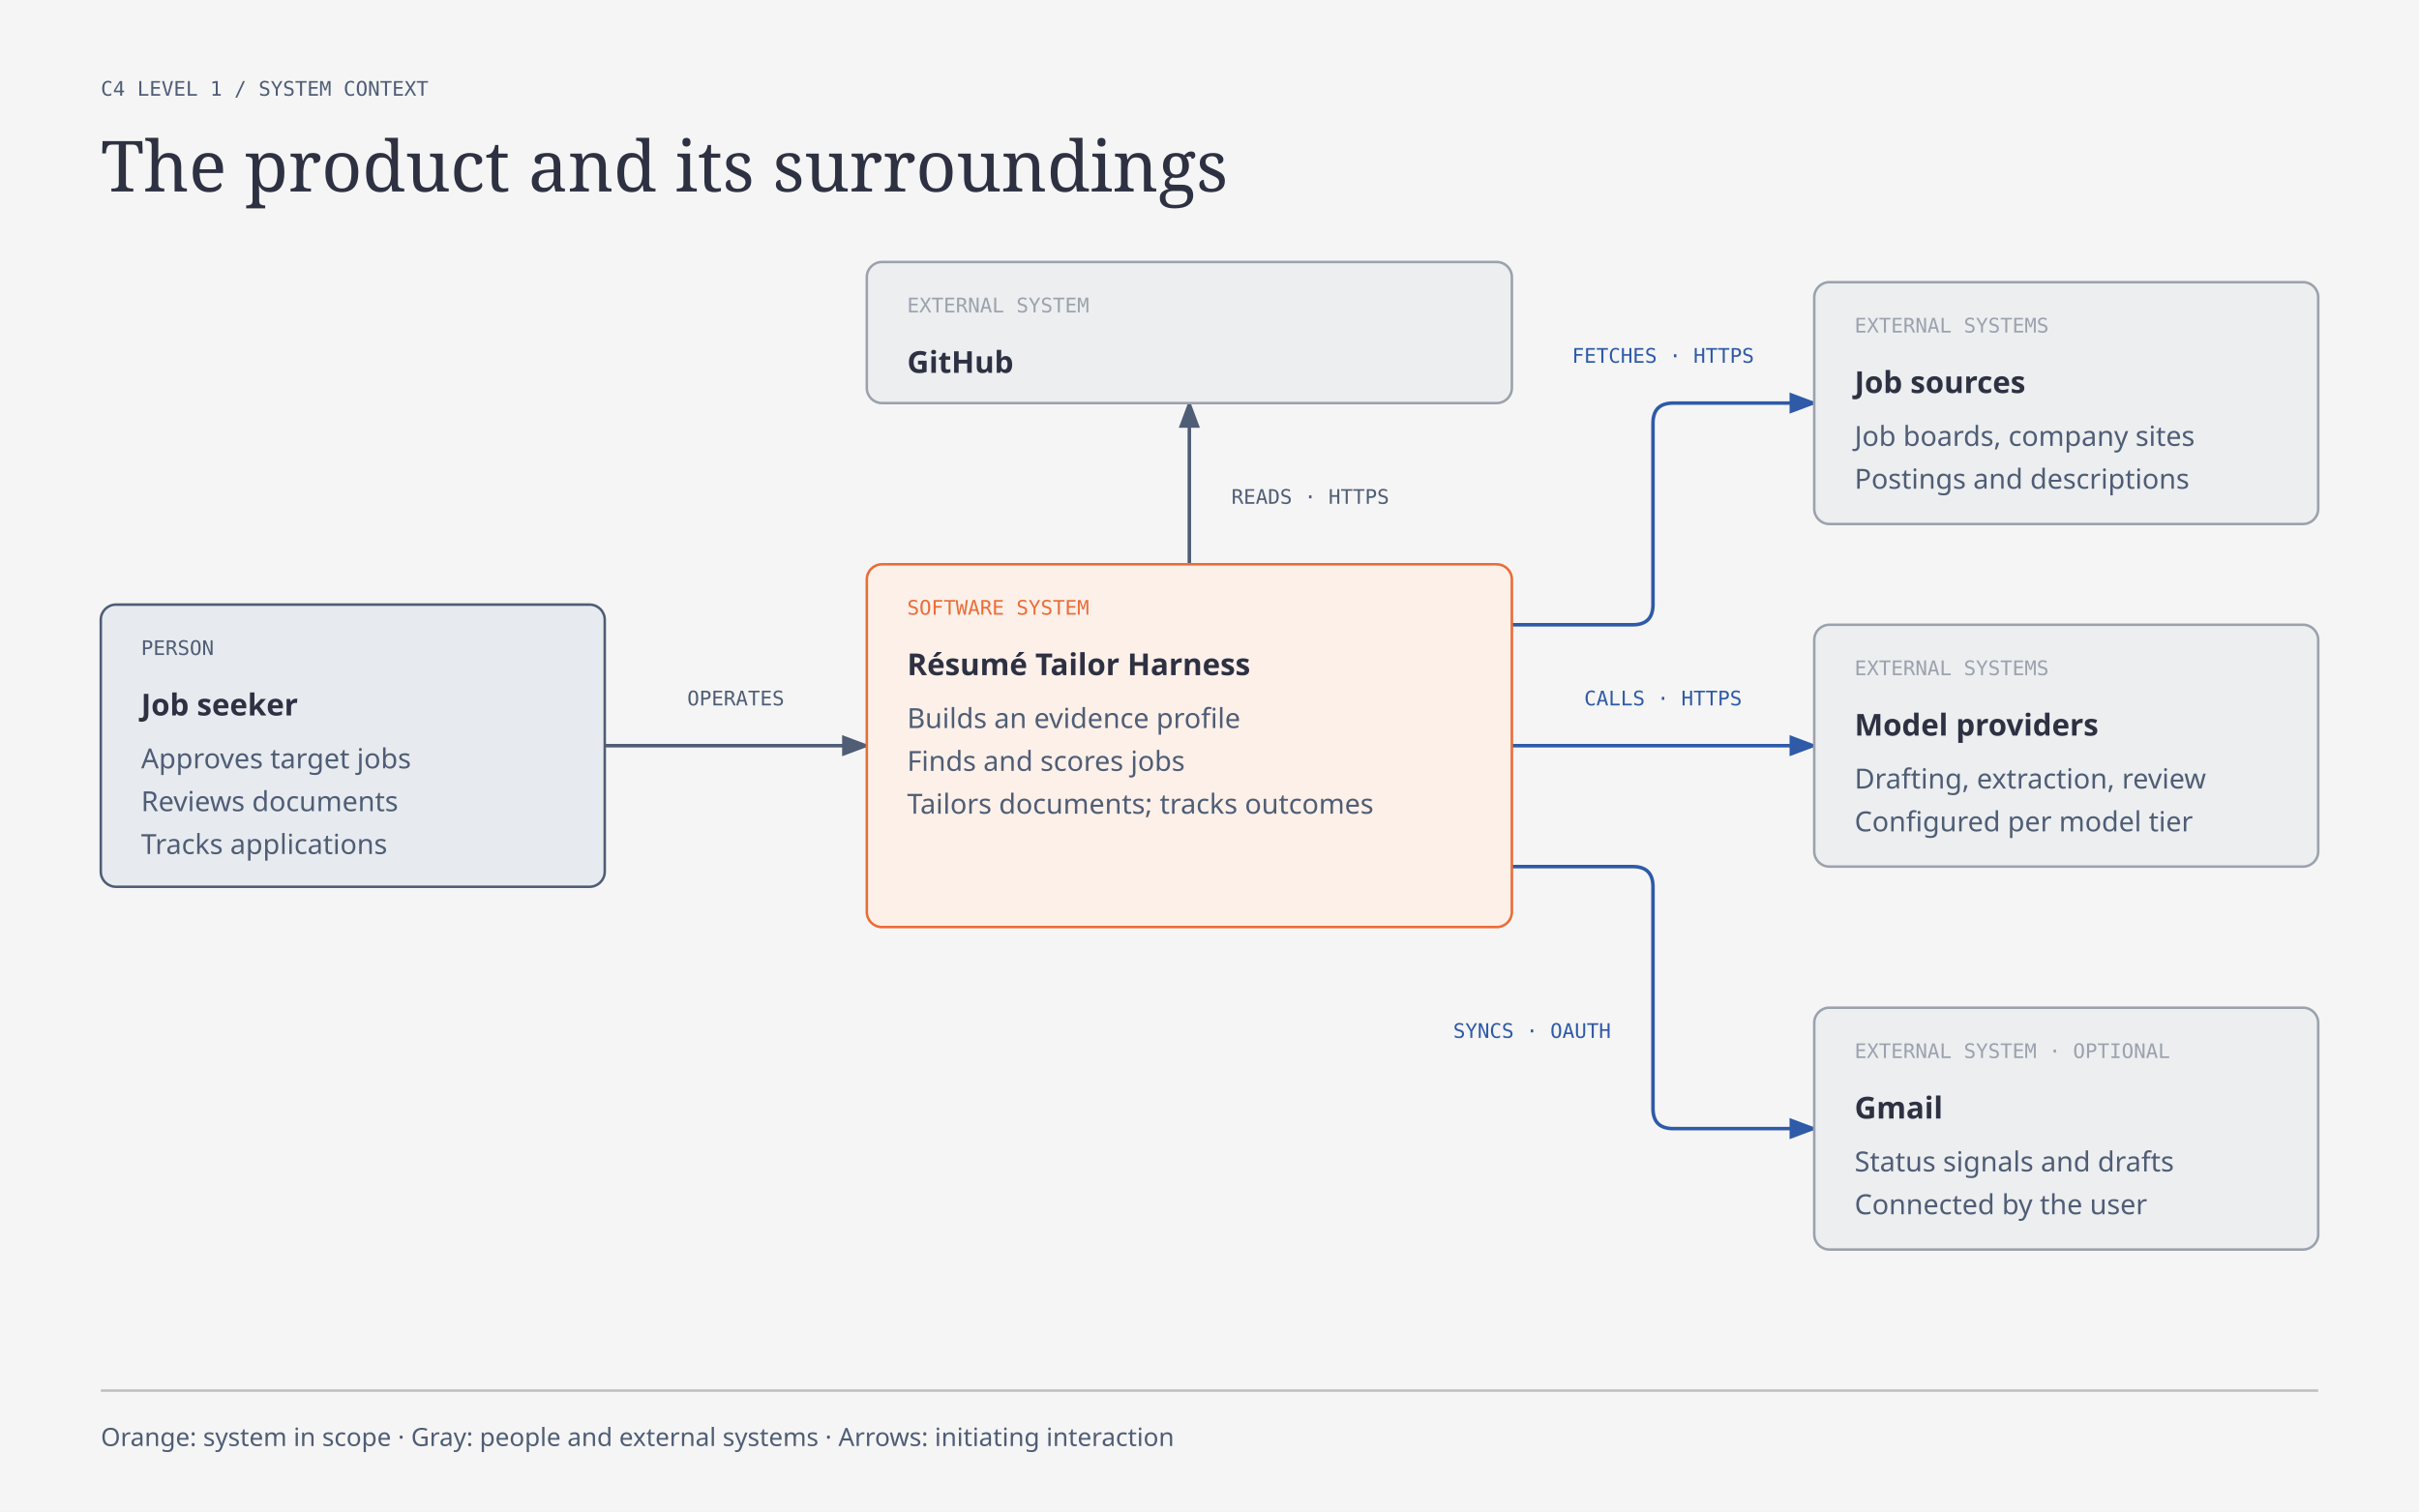
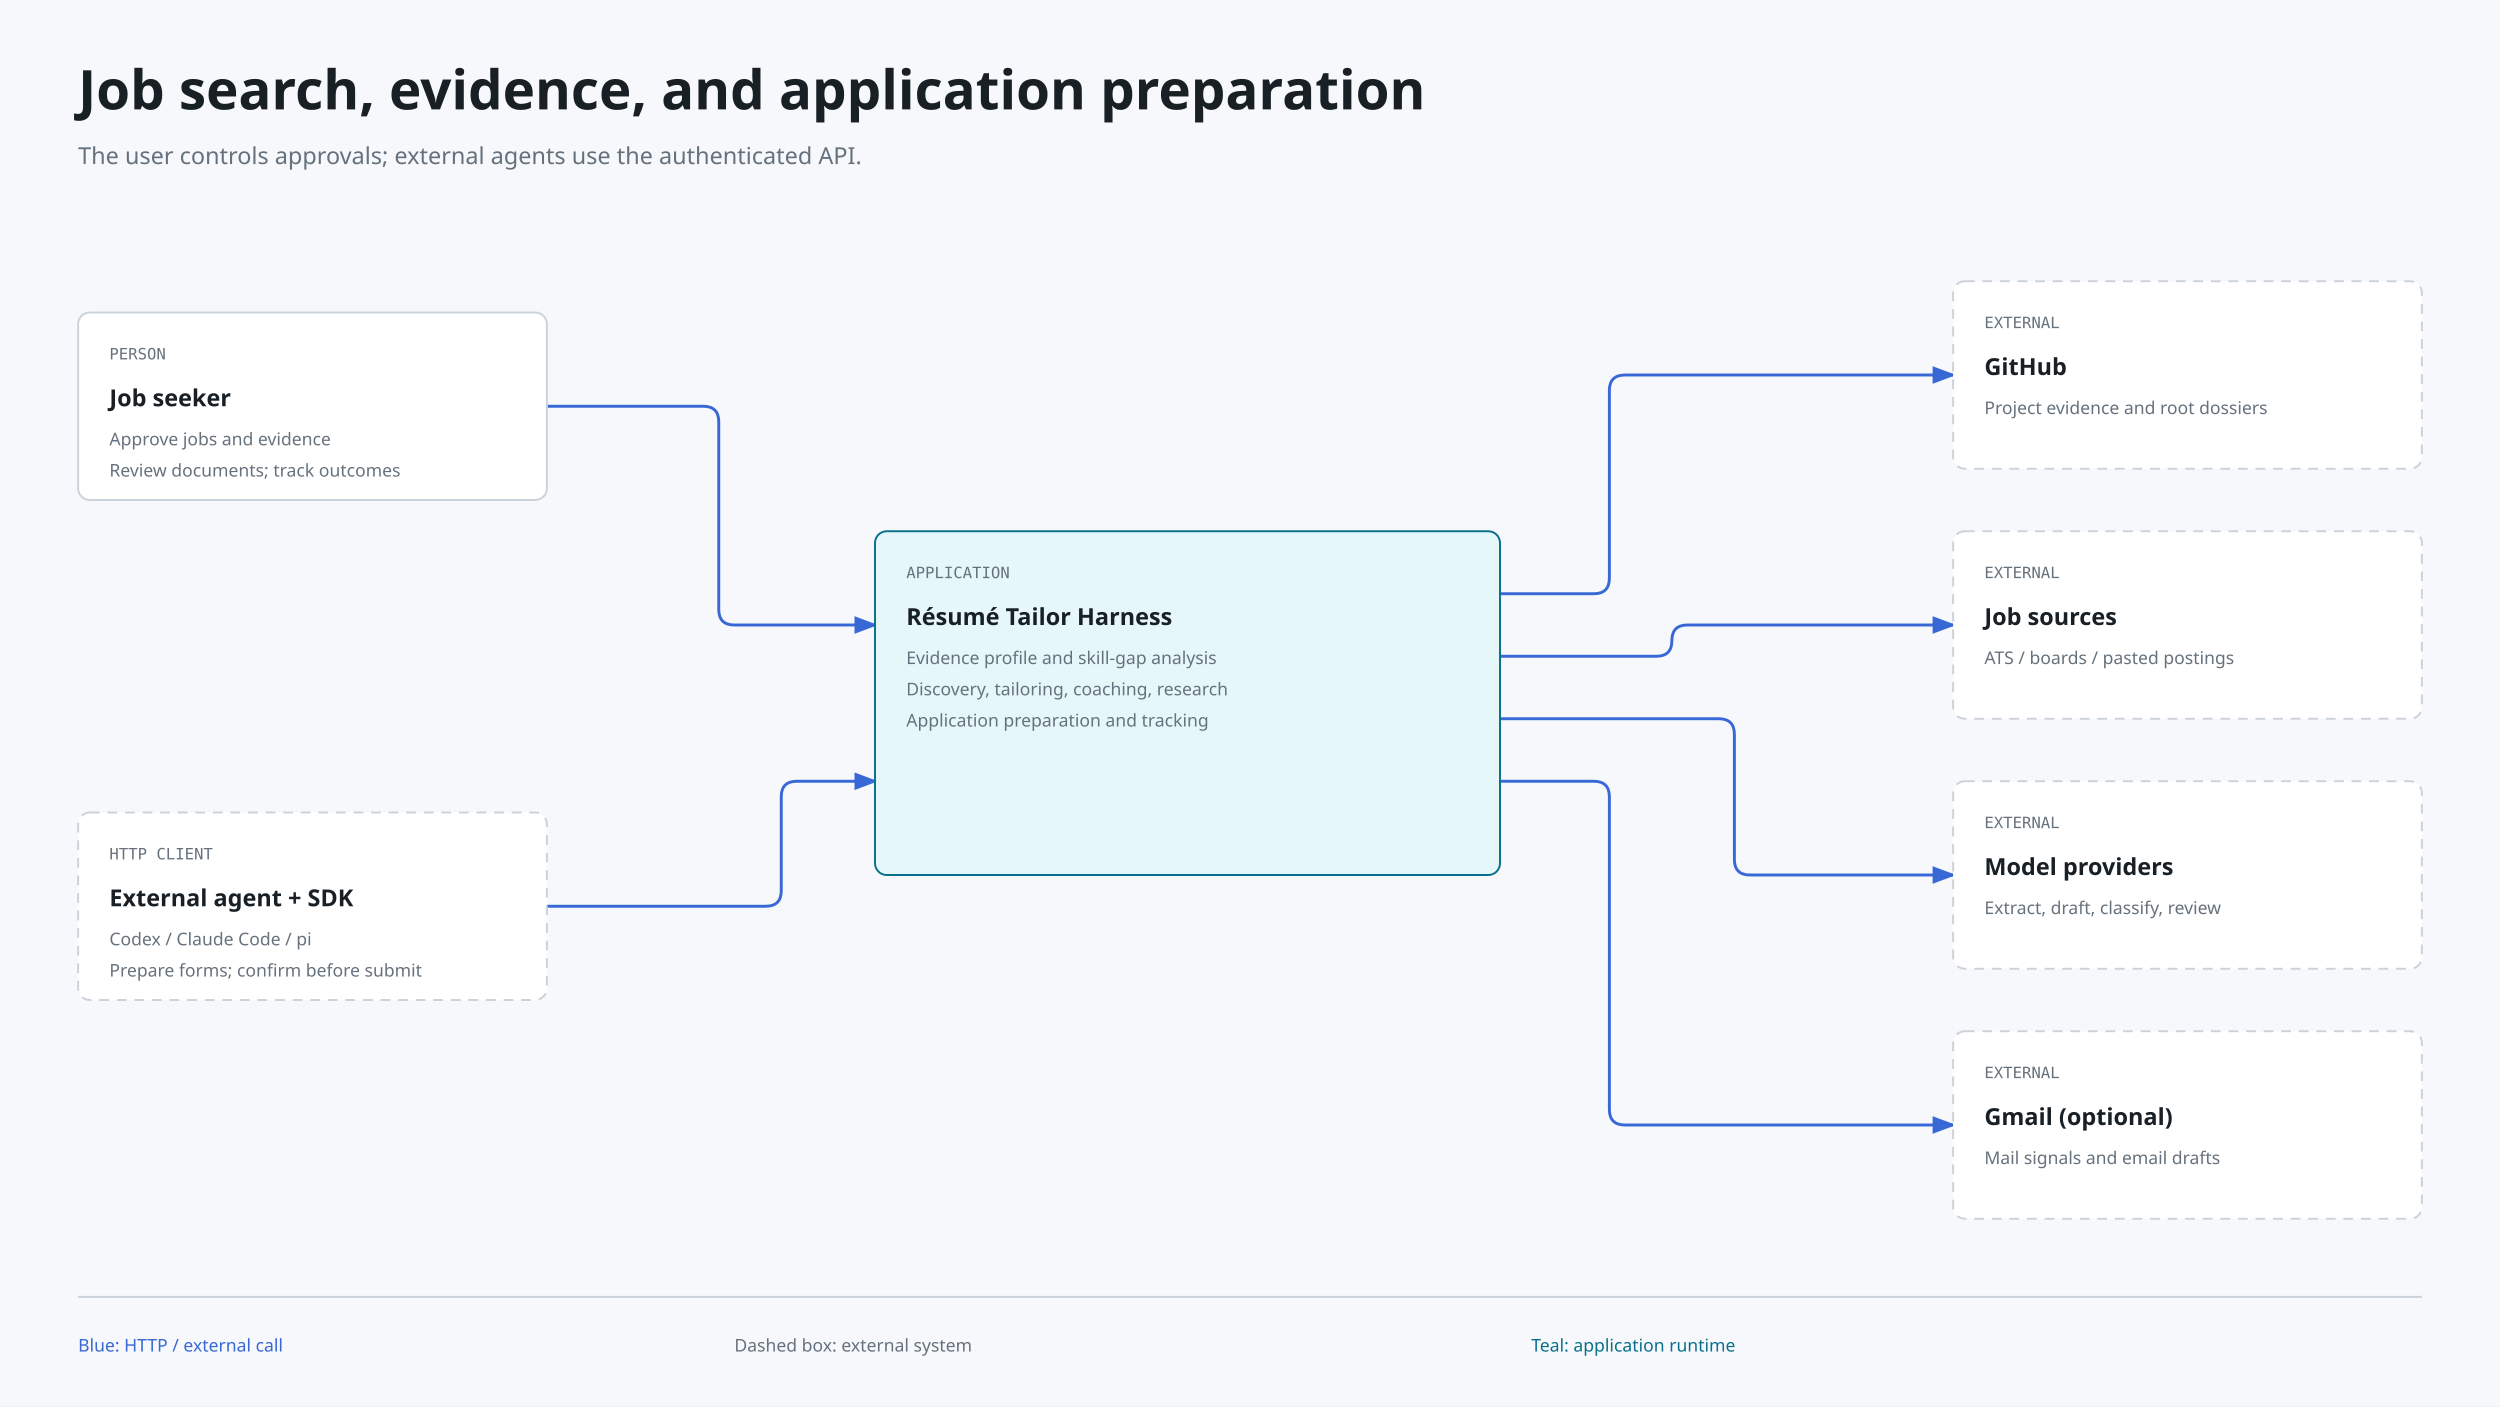
- <svg xmlns="http://www.w3.org/2000/svg" viewBox="0 0 960 600" role="img" aria-labelledby="system-context-title system-context-desc">
+ <svg xmlns="http://www.w3.org/2000/svg" viewBox="0 0 1280 720" role="img" aria-labelledby="system-context-title system-context-desc" id="system-context-root">
  <defs>
-     <marker id="arrow" markerWidth="8" markerHeight="6" refX="7" refY="3" orient="auto">
-       <path d="M0 0 L8 3 L0 6Z" fill="#4f5d75" />
+     <style>#system-context-root { color: #182026; font-family: 'Geist', 'Microsoft YaHei', 'PingFang SC', sans-serif; }
+       #system-context-root .diagram-container { overflow-x: auto; width: 100%; }
+       @media print {
+ #system-context-root .diagram-container { overflow-x: visible; }
+ }</style>
+     <marker id="system-context-arrow" markerWidth="8" markerHeight="6" refX="7" refY="3" orient="auto">
+       <polygon points="0 0, 8 3, 0 6" fill="#65717c" />
    </marker>
-     <marker id="arrow-accent" markerWidth="8" markerHeight="6" refX="7" refY="3" orient="auto">
-       <path d="M0 0 L8 3 L0 6Z" fill="#eb6c36" />
+     <marker id="system-context-arrow-accent" markerWidth="8" markerHeight="6" refX="7" refY="3" orient="auto">
+       <polygon points="0 0, 8 3, 0 6" fill="#08708a" />
    </marker>
-     <marker id="arrow-link" markerWidth="8" markerHeight="6" refX="7" refY="3" orient="auto">
-       <path d="M0 0 L8 3 L0 6Z" fill="#2e5aa8" />
+     <marker id="system-context-arrow-link" markerWidth="8" markerHeight="6" refX="7" refY="3" orient="auto">
+       <polygon points="0 0, 8 3, 0 6" fill="#3867d6" />
    </marker>
  </defs>
-   <rect width="960" height="600" fill="#f5f5f5" />
-   <text x="40" y="38" font-family="'Geist Mono', Consolas, monospace" font-size="8" font-weight="400" fill="#4f5d75" text-anchor="start">C4 LEVEL 1 / SYSTEM CONTEXT</text>
-   <text x="40" y="76" font-family="'Instrument Serif', Georgia, serif" font-size="28" fill="#2d3142">The product and its surroundings</text>
-   <path d="M240 296 H344" fill="none" stroke="#4f5d75" stroke-width="1.4" marker-end="url(#arrow)" />
-   <rect x="265.6" y="270" width="52.8" height="14" rx="2" fill="#f5f5f5" />
-   <text x="292" y="280" font-family="'Geist Mono', Consolas, monospace" font-size="8" font-weight="400" fill="#4f5d75" text-anchor="middle">OPERATES</text>
-   <path d="M472 224 V160" fill="none" stroke="#4f5d75" stroke-width="1.4" marker-end="url(#arrow)" />
-   <rect x="480.85" y="190" width="78.3" height="14" rx="2" fill="#f5f5f5" />
-   <text x="520" y="200" font-family="'Geist Mono', Consolas, monospace" font-size="8" font-weight="400" fill="#4f5d75" text-anchor="middle">READS · HTTPS</text>
-   <path d="M600 248 H648 Q656 248 656 240 V168 Q656 160 664 160 H720" fill="none" stroke="#2e5aa8" stroke-width="1.4" marker-end="url(#arrow-link)" />
-   <rect x="615.75" y="134" width="88.5" height="14" rx="2" fill="#f5f5f5" />
-   <text x="660" y="144" font-family="'Geist Mono', Consolas, monospace" font-size="8" font-weight="400" fill="#2e5aa8" text-anchor="middle">FETCHES · HTTPS</text>
-   <path d="M600 296 H720" fill="none" stroke="#2e5aa8" stroke-width="1.4" marker-end="url(#arrow-link)" />
-   <rect x="620.85" y="270" width="78.3" height="14" rx="2" fill="#f5f5f5" />
-   <text x="660" y="280" font-family="'Geist Mono', Consolas, monospace" font-size="8" font-weight="400" fill="#2e5aa8" text-anchor="middle">CALLS · HTTPS</text>
-   <path d="M600 344 H648 Q656 344 656 352 V440 Q656 448 664 448 H720" fill="none" stroke="#2e5aa8" stroke-width="1.4" marker-end="url(#arrow-link)" />
-   <rect x="568.85" y="402" width="78.3" height="14" rx="2" fill="#f5f5f5" />
-   <text x="608" y="412" font-family="'Geist Mono', Consolas, monospace" font-size="8" font-weight="400" fill="#2e5aa8" text-anchor="middle">SYNCS · OAUTH</text>
-   <g data-node="Job seeker">
-     <rect x="40" y="240" width="200" height="112" rx="6" fill="#e7ebef" stroke="#4f5d75" />
-     <text x="56" y="260" font-family="'Geist Mono', Consolas, monospace" font-size="8" font-weight="400" fill="#4f5d75" text-anchor="start">PERSON</text>
-     <text x="56" y="284" font-family="'Geist', 'Segoe UI', sans-serif" font-size="12" font-weight="600" fill="#2d3142" text-anchor="start">Job seeker</text>
-     <text x="56" y="305" font-family="'Geist', 'Segoe UI', sans-serif" font-size="11" font-weight="400" fill="#4f5d75" text-anchor="start">Approves target jobs</text>
-     <text x="56" y="322" font-family="'Geist', 'Segoe UI', sans-serif" font-size="11" font-weight="400" fill="#4f5d75" text-anchor="start">Reviews documents</text>
-     <text x="56" y="339" font-family="'Geist', 'Segoe UI', sans-serif" font-size="11" font-weight="400" fill="#4f5d75" text-anchor="start">Tracks applications</text>
-   </g>
-   <g data-node="Résumé Tailor Harness">
-     <rect x="344" y="224" width="256" height="144" rx="6" fill="#fcf0e9" stroke="#eb6c36" />
-     <text x="360" y="244" font-family="'Geist Mono', Consolas, monospace" font-size="8" font-weight="400" fill="#eb6c36" text-anchor="start">SOFTWARE SYSTEM</text>
-     <text x="360" y="268" font-family="'Geist', 'Segoe UI', sans-serif" font-size="12" font-weight="600" fill="#2d3142" text-anchor="start">Résumé Tailor Harness</text>
-     <text x="360" y="289" font-family="'Geist', 'Segoe UI', sans-serif" font-size="11" font-weight="400" fill="#4f5d75" text-anchor="start">Builds an evidence profile</text>
-     <text x="360" y="306" font-family="'Geist', 'Segoe UI', sans-serif" font-size="11" font-weight="400" fill="#4f5d75" text-anchor="start">Finds and scores jobs</text>
-     <text x="360" y="323" font-family="'Geist', 'Segoe UI', sans-serif" font-size="11" font-weight="400" fill="#4f5d75" text-anchor="start">Tailors documents; tracks outcomes</text>
-   </g>
-   <g data-node="GitHub">
-     <rect x="344" y="104" width="256" height="56" rx="6" fill="#eceef0" stroke="#9ba2ad" />
-     <text x="360" y="124" font-family="'Geist Mono', Consolas, monospace" font-size="8" font-weight="400" fill="#9ba2ad" text-anchor="start">EXTERNAL SYSTEM</text>
-     <text x="360" y="148" font-family="'Geist', 'Segoe UI', sans-serif" font-size="12" font-weight="600" fill="#2d3142" text-anchor="start">GitHub</text>
-   </g>
-   <g data-node="Job sources">
-     <rect x="720" y="112" width="200" height="96" rx="6" fill="#eceef0" stroke="#9ba2ad" />
-     <text x="736" y="132" font-family="'Geist Mono', Consolas, monospace" font-size="8" font-weight="400" fill="#9ba2ad" text-anchor="start">EXTERNAL SYSTEMS</text>
-     <text x="736" y="156" font-family="'Geist', 'Segoe UI', sans-serif" font-size="12" font-weight="600" fill="#2d3142" text-anchor="start">Job sources</text>
-     <text x="736" y="177" font-family="'Geist', 'Segoe UI', sans-serif" font-size="11" font-weight="400" fill="#4f5d75" text-anchor="start">Job boards, company sites</text>
-     <text x="736" y="194" font-family="'Geist', 'Segoe UI', sans-serif" font-size="11" font-weight="400" fill="#4f5d75" text-anchor="start">Postings and descriptions</text>
-   </g>
-   <g data-node="Model providers">
-     <rect x="720" y="248" width="200" height="96" rx="6" fill="#eceef0" stroke="#9ba2ad" />
-     <text x="736" y="268" font-family="'Geist Mono', Consolas, monospace" font-size="8" font-weight="400" fill="#9ba2ad" text-anchor="start">EXTERNAL SYSTEMS</text>
-     <text x="736" y="292" font-family="'Geist', 'Segoe UI', sans-serif" font-size="12" font-weight="600" fill="#2d3142" text-anchor="start">Model providers</text>
-     <text x="736" y="313" font-family="'Geist', 'Segoe UI', sans-serif" font-size="11" font-weight="400" fill="#4f5d75" text-anchor="start">Drafting, extraction, review</text>
-     <text x="736" y="330" font-family="'Geist', 'Segoe UI', sans-serif" font-size="11" font-weight="400" fill="#4f5d75" text-anchor="start">Configured per model tier</text>
-   </g>
-   <g data-node="Gmail">
-     <rect x="720" y="400" width="200" height="96" rx="6" fill="#eceef0" stroke="#9ba2ad" />
-     <text x="736" y="420" font-family="'Geist Mono', Consolas, monospace" font-size="8" font-weight="400" fill="#9ba2ad" text-anchor="start">EXTERNAL SYSTEM · OPTIONAL</text>
-     <text x="736" y="444" font-family="'Geist', 'Segoe UI', sans-serif" font-size="12" font-weight="600" fill="#2d3142" text-anchor="start">Gmail</text>
-     <text x="736" y="465" font-family="'Geist', 'Segoe UI', sans-serif" font-size="11" font-weight="400" fill="#4f5d75" text-anchor="start">Status signals and drafts</text>
-     <text x="736" y="482" font-family="'Geist', 'Segoe UI', sans-serif" font-size="11" font-weight="400" fill="#4f5d75" text-anchor="start">Connected by the user</text>
-   </g>
-   <path d="M40 552 H920" stroke="#bfc0c0" />
-   <text x="40" y="574" font-family="'Geist', 'Segoe UI', sans-serif" font-size="10" font-weight="400" fill="#4f5d75" text-anchor="start">Orange: system in scope   ·   Gray: people and external systems   ·   Arrows: initiating interaction</text>
+   <rect width="1280" height="720" fill="#f6f8fb" />
+   <text x="40" y="56" font-family="'Geist', 'Microsoft YaHei', 'PingFang SC', sans-serif" font-size="28" font-weight="600" fill="#182026">Job search, evidence, and application preparation</text>
+   <text x="40" y="84" font-family="'Geist', 'Microsoft YaHei', 'PingFang SC', sans-serif" font-size="12" font-weight="400" fill="#65717c">The user controls approvals; external agents use the authenticated API.</text>
+   <path d="M280 208 H360 Q368 208 368 216 V312 Q368 320 376 320 H448" fill="none" stroke="#3867d6" stroke-width="1.5" marker-end="url(#system-context-arrow-link)" />
+   <path d="M280 464 H392 Q400 464 400 456 V408 Q400 400 408 400 H448" fill="none" stroke="#3867d6" stroke-width="1.5" marker-end="url(#system-context-arrow-link)" />
+   <path d="M768 304 H816 Q824 304 824 296 V200 Q824 192 832 192 H1000" fill="none" stroke="#3867d6" stroke-width="1.5" marker-end="url(#system-context-arrow-link)" />
+   <path d="M768 336 H848 Q856 336 856 328 Q856 320 864 320 H1000" fill="none" stroke="#3867d6" stroke-width="1.5" marker-end="url(#system-context-arrow-link)" />
+   <path d="M768 368 H880 Q888 368 888 376 V440 Q888 448 896 448 H1000" fill="none" stroke="#3867d6" stroke-width="1.5" marker-end="url(#system-context-arrow-link)" />
+   <path d="M768 400 H816 Q824 400 824 408 V568 Q824 576 832 576 H1000" fill="none" stroke="#3867d6" stroke-width="1.5" marker-end="url(#system-context-arrow-link)" />
+   <rect x="40" y="160" width="240" height="96" rx="6" fill="#ffffff" stroke="#cbd2d9" />
+   <text x="56" y="184" font-family="'Geist Mono', 'Microsoft YaHei', monospace" font-size="8" font-weight="400" fill="#65717c">PERSON</text>
+   <text x="56" y="208" font-family="'Geist', 'Microsoft YaHei', 'PingFang SC', sans-serif" font-size="12" font-weight="600" fill="#182026">Job seeker</text>
+   <text x="56" y="228" font-family="'Geist', 'Microsoft YaHei', 'PingFang SC', sans-serif" font-size="9" font-weight="400" fill="#65717c">Approve jobs and evidence</text>
+   <text x="56" y="244" font-family="'Geist', 'Microsoft YaHei', 'PingFang SC', sans-serif" font-size="9" font-weight="400" fill="#65717c">Review documents; track outcomes</text>
+   <rect x="40" y="416" width="240" height="96" rx="6" fill="#ffffff" stroke="#cbd2d9" stroke-dasharray="5,4" />
+   <text x="56" y="440" font-family="'Geist Mono', 'Microsoft YaHei', monospace" font-size="8" font-weight="400" fill="#65717c">HTTP CLIENT</text>
+   <text x="56" y="464" font-family="'Geist', 'Microsoft YaHei', 'PingFang SC', sans-serif" font-size="12" font-weight="600" fill="#182026">External agent + SDK</text>
+   <text x="56" y="484" font-family="'Geist', 'Microsoft YaHei', 'PingFang SC', sans-serif" font-size="9" font-weight="400" fill="#65717c">Codex / Claude Code / pi</text>
+   <text x="56" y="500" font-family="'Geist', 'Microsoft YaHei', 'PingFang SC', sans-serif" font-size="9" font-weight="400" fill="#65717c">Prepare forms; confirm before submit</text>
+   <rect x="448" y="272" width="320" height="176" rx="6" fill="#e6f7fa" stroke="#08708a" />
+   <text x="464" y="296" font-family="'Geist Mono', 'Microsoft YaHei', monospace" font-size="8" font-weight="400" fill="#65717c">APPLICATION</text>
+   <text x="464" y="320" font-family="'Geist', 'Microsoft YaHei', 'PingFang SC', sans-serif" font-size="12" font-weight="600" fill="#182026">Résumé Tailor Harness</text>
+   <text x="464" y="340" font-family="'Geist', 'Microsoft YaHei', 'PingFang SC', sans-serif" font-size="9" font-weight="400" fill="#65717c">Evidence profile and skill-gap analysis</text>
+   <text x="464" y="356" font-family="'Geist', 'Microsoft YaHei', 'PingFang SC', sans-serif" font-size="9" font-weight="400" fill="#65717c">Discovery, tailoring, coaching, research</text>
+   <text x="464" y="372" font-family="'Geist', 'Microsoft YaHei', 'PingFang SC', sans-serif" font-size="9" font-weight="400" fill="#65717c">Application preparation and tracking</text>
+   <rect x="1000" y="144" width="240" height="96" rx="6" fill="#ffffff" stroke="#cbd2d9" stroke-dasharray="5,4" />
+   <text x="1016" y="168" font-family="'Geist Mono', 'Microsoft YaHei', monospace" font-size="8" font-weight="400" fill="#65717c">EXTERNAL</text>
+   <text x="1016" y="192" font-family="'Geist', 'Microsoft YaHei', 'PingFang SC', sans-serif" font-size="12" font-weight="600" fill="#182026">GitHub</text>
+   <text x="1016" y="212" font-family="'Geist', 'Microsoft YaHei', 'PingFang SC', sans-serif" font-size="9" font-weight="400" fill="#65717c">Project evidence and root dossiers</text>
+   <rect x="1000" y="272" width="240" height="96" rx="6" fill="#ffffff" stroke="#cbd2d9" stroke-dasharray="5,4" />
+   <text x="1016" y="296" font-family="'Geist Mono', 'Microsoft YaHei', monospace" font-size="8" font-weight="400" fill="#65717c">EXTERNAL</text>
+   <text x="1016" y="320" font-family="'Geist', 'Microsoft YaHei', 'PingFang SC', sans-serif" font-size="12" font-weight="600" fill="#182026">Job sources</text>
+   <text x="1016" y="340" font-family="'Geist', 'Microsoft YaHei', 'PingFang SC', sans-serif" font-size="9" font-weight="400" fill="#65717c">ATS / boards / pasted postings</text>
+   <rect x="1000" y="400" width="240" height="96" rx="6" fill="#ffffff" stroke="#cbd2d9" stroke-dasharray="5,4" />
+   <text x="1016" y="424" font-family="'Geist Mono', 'Microsoft YaHei', monospace" font-size="8" font-weight="400" fill="#65717c">EXTERNAL</text>
+   <text x="1016" y="448" font-family="'Geist', 'Microsoft YaHei', 'PingFang SC', sans-serif" font-size="12" font-weight="600" fill="#182026">Model providers</text>
+   <text x="1016" y="468" font-family="'Geist', 'Microsoft YaHei', 'PingFang SC', sans-serif" font-size="9" font-weight="400" fill="#65717c">Extract, draft, classify, review</text>
+   <rect x="1000" y="528" width="240" height="96" rx="6" fill="#ffffff" stroke="#cbd2d9" stroke-dasharray="5,4" />
+   <text x="1016" y="552" font-family="'Geist Mono', 'Microsoft YaHei', monospace" font-size="8" font-weight="400" fill="#65717c">EXTERNAL</text>
+   <text x="1016" y="576" font-family="'Geist', 'Microsoft YaHei', 'PingFang SC', sans-serif" font-size="12" font-weight="600" fill="#182026">Gmail (optional)</text>
+   <text x="1016" y="596" font-family="'Geist', 'Microsoft YaHei', 'PingFang SC', sans-serif" font-size="9" font-weight="400" fill="#65717c">Mail signals and email drafts</text>
+   <line x1="40" y1="664" x2="1240" y2="664" stroke="#cbd2d9" />
+   <text x="40" y="692" font-family="'Geist', 'Microsoft YaHei', 'PingFang SC', sans-serif" font-size="9" font-weight="400" fill="#3867d6">Blue: HTTP / external call</text>
+   <text x="376" y="692" font-family="'Geist', 'Microsoft YaHei', 'PingFang SC', sans-serif" font-size="9" font-weight="400" fill="#65717c">Dashed box: external system</text>
+   <text x="784" y="692" font-family="'Geist', 'Microsoft YaHei', 'PingFang SC', sans-serif" font-size="9" font-weight="400" fill="#08708a">Teal: application runtime</text>
</svg>
